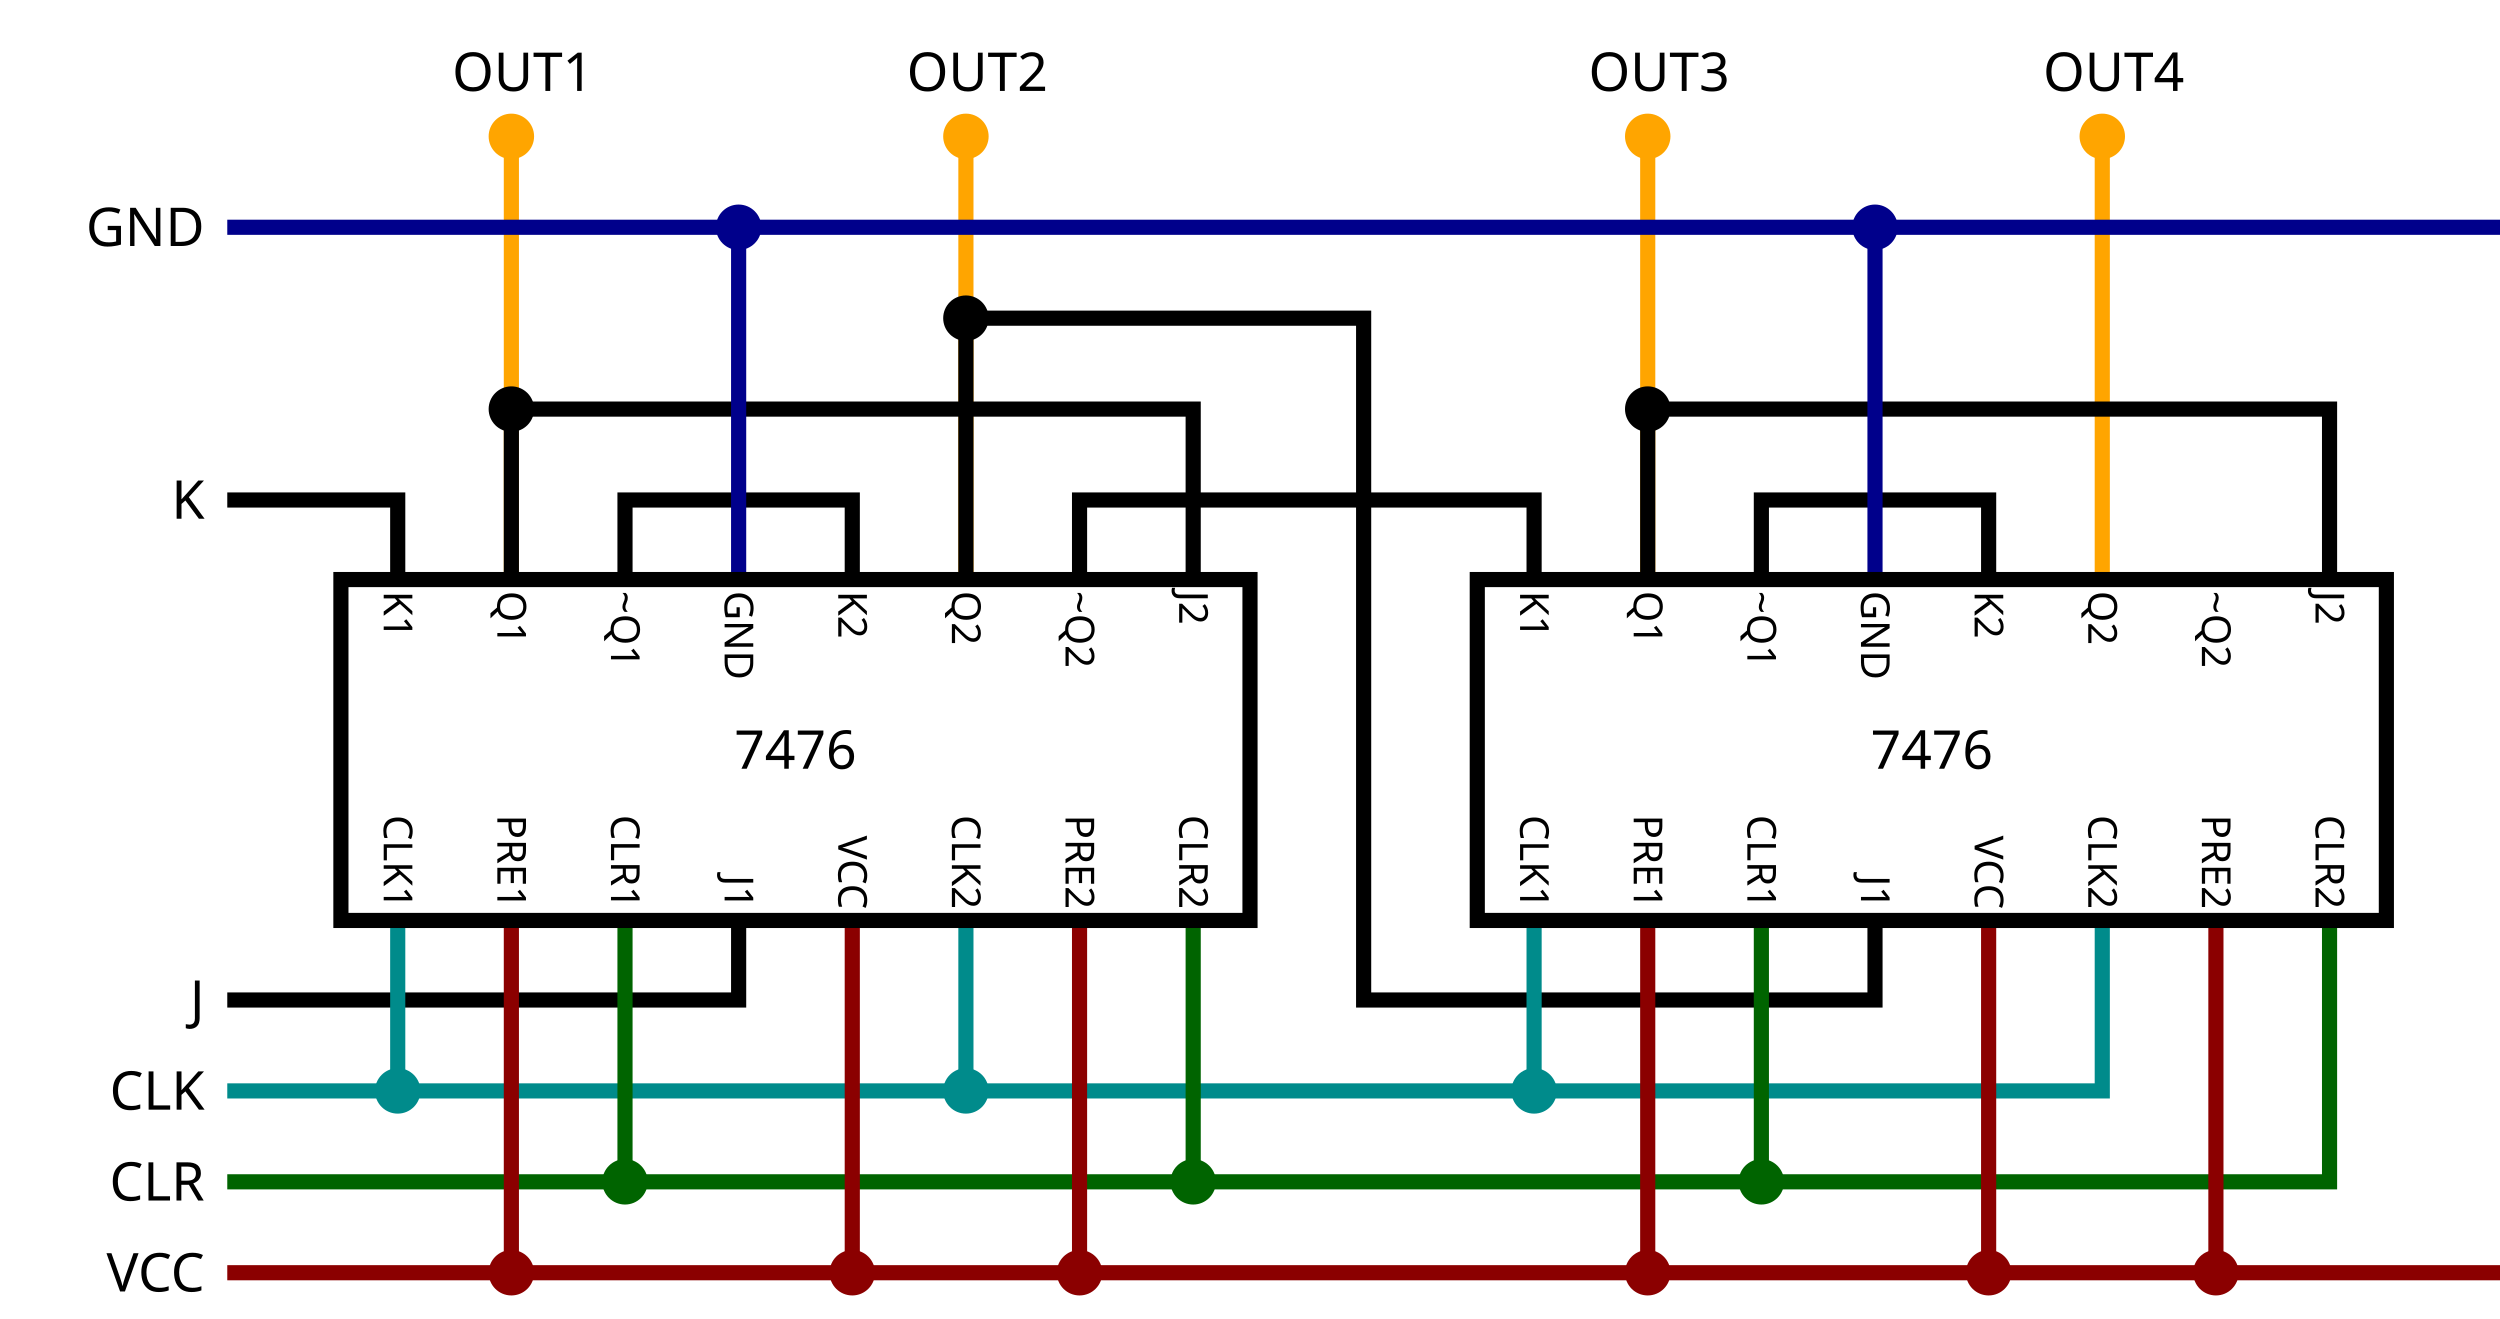
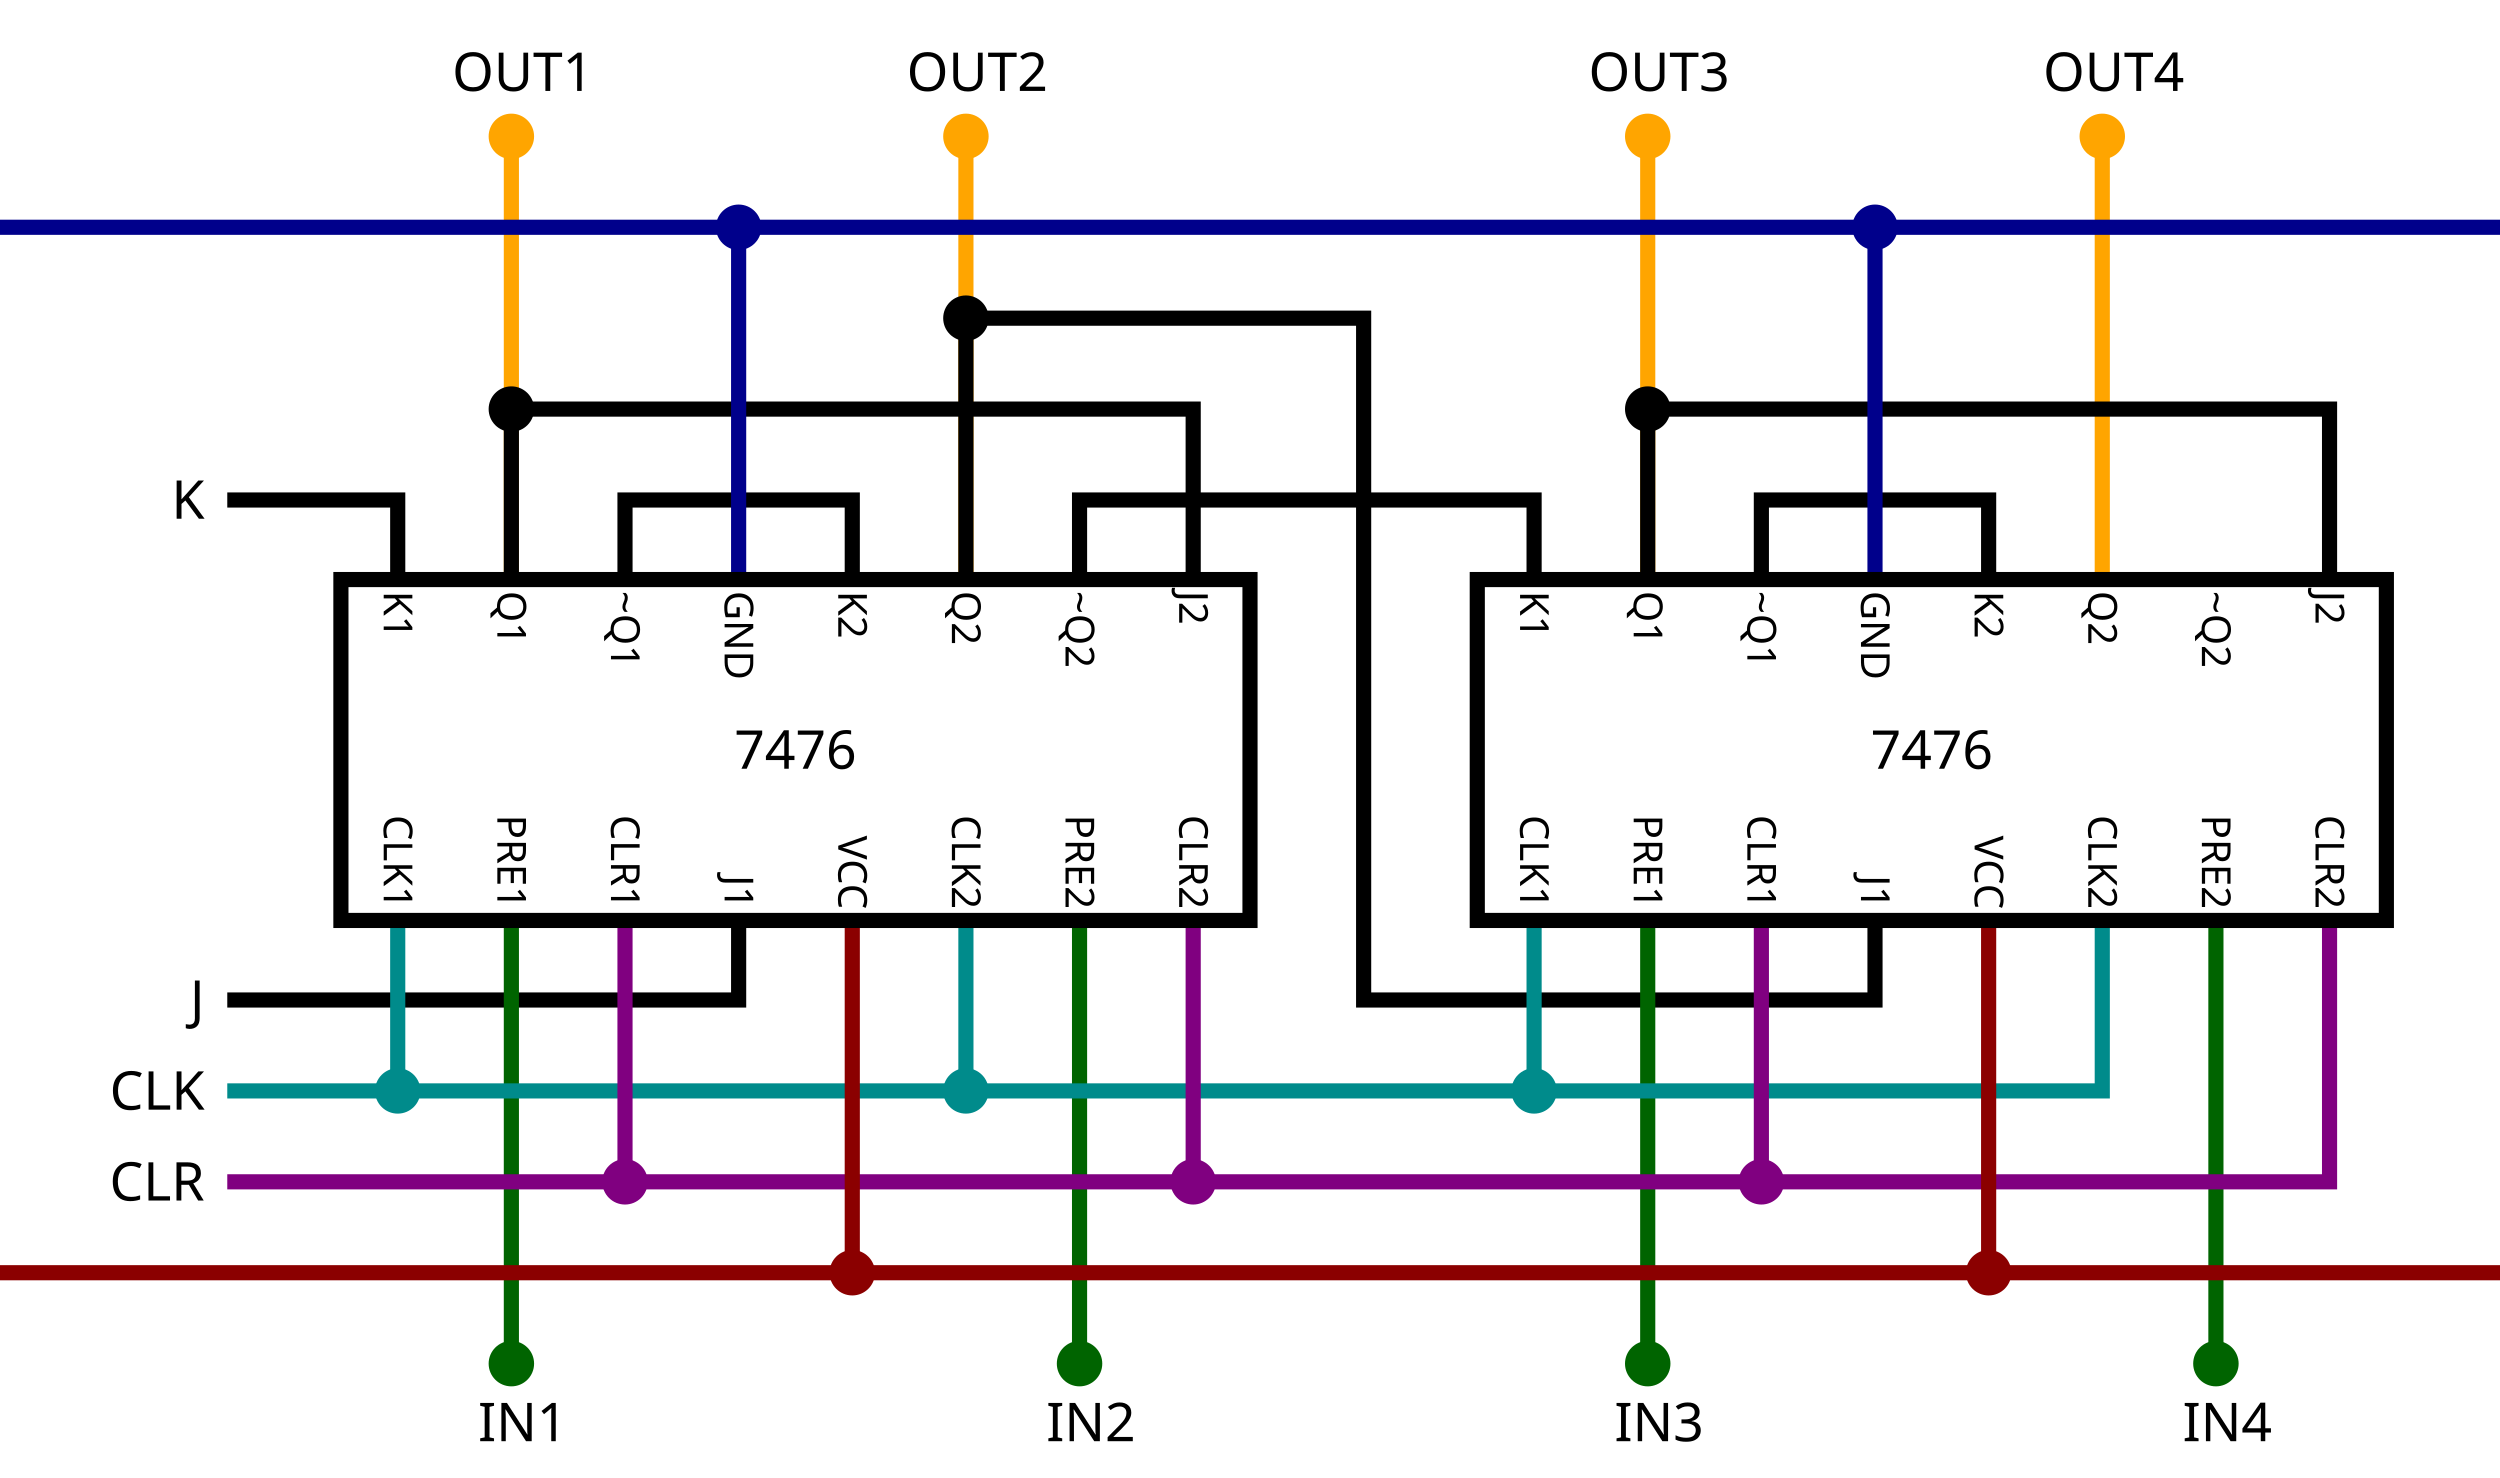
- <svg xmlns="http://www.w3.org/2000/svg" xmlns:xlink="http://www.w3.org/1999/xlink" version="1.2" width="330mm" height="174mm" viewBox="0 0 330 174" stroke="none" fill="#000000" stroke-width="0.3" font-size="3.88">
-   <g stroke-width="2" stroke="#000000" id="img-91192aa1-1">
-     <g stroke-width="0" font-family="Helvetica-Bold" font-size="7.06" id="img-91192aa1-2">
+ <svg xmlns="http://www.w3.org/2000/svg" xmlns:xlink="http://www.w3.org/1999/xlink" version="1.2" width="330mm" height="195mm" viewBox="0 0 330 195" stroke="none" fill="#000000" stroke-width="0.3" font-size="3.88">
+   <g stroke-width="2" stroke="#000000" id="img-f47f0e2c-1">
+     <g stroke-width="0" font-family="Helvetica-Bold" font-size="7.06" id="img-f47f0e2c-2">
+       <text x="294" y="186" text-anchor="middle" dy="0.6em">IN4</text>
+       <text x="219" y="186" text-anchor="middle" dy="0.6em">IN3</text>
+       <text x="144" y="186" text-anchor="middle" dy="0.6em">IN2</text>
+       <text x="69" y="186" text-anchor="middle" dy="0.6em">IN1</text>
      <text x="279" y="12" text-anchor="middle">OUT4</text>
      <text x="219" y="12" text-anchor="middle">OUT3</text>
      <text x="129" y="12" text-anchor="middle">OUT2</text>
      <text x="69" y="12" text-anchor="middle">OUT1</text>
-       <text x="27" y="30" text-anchor="end" dy="0.35em">GND</text>
      <text x="27" y="66" text-anchor="end" dy="0.35em">K</text>
      <text x="27" y="132" text-anchor="end" dy="0.35em">J</text>
      <text x="27" y="144" text-anchor="end" dy="0.35em">CLK</text>
      <text x="27" y="156" text-anchor="end" dy="0.35em">CLR</text>
-       <text x="27" y="168" text-anchor="end" dy="0.35em">VCC</text>
-     </g>
-     <g stroke="#FFA500" id="img-91192aa1-3">
+     </g>
+     <g stroke="#FFA500" id="img-f47f0e2c-3">
      <path fill="none" d="M277.5,76.5 L 277.5 18" />
      <path fill="none" d="M217.5,76.5 L 217.5 18" />
      <path fill="none" d="M127.5,76.5 L 127.5 18" />
      <path fill="none" d="M67.5,76.5 L 67.5 18" />
-       <g stroke-width="0" fill="#FFA500" id="img-91192aa1-4">
-         <use xlink:href="#img-91192aa1-5" x="277.5" y="18" />
-         <use xlink:href="#img-91192aa1-6" x="217.5" y="18" />
-         <use xlink:href="#img-91192aa1-7" x="127.5" y="18" />
-         <use xlink:href="#img-91192aa1-8" x="67.5" y="18" />
-       </g>
-       <g stroke-width="0" fill="#000000" id="img-91192aa1-9">
-         <use xlink:href="#img-91192aa1-10" x="217.5" y="54" />
-         <use xlink:href="#img-91192aa1-11" x="127.5" y="42" />
-         <use xlink:href="#img-91192aa1-12" x="67.5" y="54" />
+       <g stroke-width="0" fill="#FFA500" id="img-f47f0e2c-4">
+         <use xlink:href="#img-f47f0e2c-5" x="277.5" y="18" />
+         <use xlink:href="#img-f47f0e2c-6" x="217.5" y="18" />
+         <use xlink:href="#img-f47f0e2c-7" x="127.5" y="18" />
+         <use xlink:href="#img-f47f0e2c-8" x="67.5" y="18" />
+       </g>
+       <g stroke-width="0" fill="#000000" id="img-f47f0e2c-9">
+         <use xlink:href="#img-f47f0e2c-10" x="217.5" y="54" />
+         <use xlink:href="#img-f47f0e2c-11" x="127.5" y="42" />
+         <use xlink:href="#img-f47f0e2c-12" x="67.5" y="54" />
      </g>
    </g>
    <path fill="none" d="M247.5,121.5 L 247.5 132 180 132 180 42 127.5 42 127.5 76.5" />
    <path fill="none" d="M307.5,76.5 L 307.5 54 217.5 54 217.5 76.5" />
    <path fill="none" d="M157.5,76.5 L 157.5 54 67.5 54 67.5 76.5" />
    <path fill="none" d="M232.5,76.5 L 232.5 66 262.5 66 262.5 76.5" />
    <path fill="none" d="M142.5,76.5 L 142.5 66 202.5 66 202.5 76.5" />
    <path fill="none" d="M82.5,76.5 L 82.5 66 112.5 66 112.5 76.5" />
    <path fill="none" d="M52.5,76.5 L 52.5 66 30 66" />
    <path fill="none" d="M97.5,121.5 L 97.5 132 30 132" />
-     <g stroke="#008B8B" id="img-91192aa1-13">
+     <g stroke="#006400" id="img-f47f0e2c-13">
+       <path fill="none" d="M142.5,121.5 L 142.5 180" />
+       <path fill="none" d="M67.5,121.5 L 67.5 180" />
+       <path fill="none" d="M292.5,121.5 L 292.5 180" />
+       <path fill="none" d="M217.5,121.5 L 217.5 180" />
+       <g stroke-width="0" fill="#006400" id="img-f47f0e2c-14">
+         <use xlink:href="#img-f47f0e2c-15" x="292.5" y="180" />
+         <use xlink:href="#img-f47f0e2c-16" x="217.5" y="180" />
+         <use xlink:href="#img-f47f0e2c-17" x="142.5" y="180" />
+         <use xlink:href="#img-f47f0e2c-18" x="67.5" y="180" />
+       </g>
+     </g>
+     <g stroke="#008B8B" id="img-f47f0e2c-19">
      <path fill="none" d="M277.5,121.5 L 277.5 144 30 144" />
      <path fill="none" d="M202.5,121.5 L 202.5 144" />
      <path fill="none" d="M127.5,121.5 L 127.5 144" />
      <path fill="none" d="M52.5,121.5 L 52.5 144" />
-       <g stroke-width="0" fill="#008B8B" id="img-91192aa1-14">
-         <use xlink:href="#img-91192aa1-15" x="202.5" y="144" />
-         <use xlink:href="#img-91192aa1-16" x="127.5" y="144" />
-         <use xlink:href="#img-91192aa1-17" x="52.5" y="144" />
-       </g>
-     </g>
-     <g stroke="#006400" id="img-91192aa1-18">
+       <g stroke-width="0" fill="#008B8B" id="img-f47f0e2c-20">
+         <use xlink:href="#img-f47f0e2c-21" x="202.5" y="144" />
+         <use xlink:href="#img-f47f0e2c-22" x="127.5" y="144" />
+         <use xlink:href="#img-f47f0e2c-23" x="52.5" y="144" />
+       </g>
+     </g>
+     <g stroke="#800080" id="img-f47f0e2c-24">
      <path fill="none" d="M307.5,121.5 L 307.5 156 30 156" />
      <path fill="none" d="M232.5,121.5 L 232.5 156" />
      <path fill="none" d="M157.5,121.5 L 157.5 156" />
      <path fill="none" d="M82.5,121.5 L 82.5 156" />
-       <g stroke-width="0" fill="#006400" id="img-91192aa1-19">
-         <use xlink:href="#img-91192aa1-20" x="232.5" y="156" />
-         <use xlink:href="#img-91192aa1-21" x="157.5" y="156" />
-         <use xlink:href="#img-91192aa1-22" x="82.5" y="156" />
-       </g>
-     </g>
-     <g stroke="#00008B" id="img-91192aa1-23">
+       <g stroke-width="0" fill="#800080" id="img-f47f0e2c-25">
+         <use xlink:href="#img-f47f0e2c-26" x="232.5" y="156" />
+         <use xlink:href="#img-f47f0e2c-27" x="157.5" y="156" />
+         <use xlink:href="#img-f47f0e2c-28" x="82.5" y="156" />
+       </g>
+     </g>
+     <g stroke="#00008B" id="img-f47f0e2c-29">
      <path fill="none" d="M247.5,76.5 L 247.5 30" />
      <path fill="none" d="M97.5,76.5 L 97.5 30" />
-       <path fill="none" d="M30,30 L 330 30" />
-       <g stroke-width="0" fill="#00008B" id="img-91192aa1-24">
-         <use xlink:href="#img-91192aa1-25" x="247.5" y="30" />
-         <use xlink:href="#img-91192aa1-26" x="97.5" y="30" />
-       </g>
-     </g>
-     <g stroke="#8B0000" id="img-91192aa1-27">
-       <path fill="none" d="M292.5,121.5 L 292.5 168" />
-       <path fill="none" d="M142.5,121.5 L 142.5 168" />
+       <path fill="none" d="M0,30 L 330 30" />
+       <g stroke-width="0" fill="#00008B" id="img-f47f0e2c-30">
+         <use xlink:href="#img-f47f0e2c-31" x="247.5" y="30" />
+         <use xlink:href="#img-f47f0e2c-32" x="97.5" y="30" />
+       </g>
+     </g>
+     <g stroke="#8B0000" id="img-f47f0e2c-33">
      <path fill="none" d="M262.5,121.5 L 262.5 168" />
      <path fill="none" d="M112.5,121.5 L 112.5 168" />
-       <path fill="none" d="M217.5,121.5 L 217.5 168" />
-       <path fill="none" d="M67.5,121.5 L 67.5 168" />
-       <path fill="none" d="M30,168 L 330 168" />
-       <g stroke-width="0" fill="#8B0000" id="img-91192aa1-28">
-         <use xlink:href="#img-91192aa1-29" x="292.5" y="168" />
-         <use xlink:href="#img-91192aa1-30" x="142.5" y="168" />
-         <use xlink:href="#img-91192aa1-31" x="262.5" y="168" />
-         <use xlink:href="#img-91192aa1-32" x="112.5" y="168" />
-         <use xlink:href="#img-91192aa1-33" x="217.5" y="168" />
-         <use xlink:href="#img-91192aa1-34" x="67.5" y="168" />
-       </g>
-     </g>
-     <g fill="#000000" fill-opacity="0.000" id="img-91192aa1-35">
+       <path fill="none" d="M0,168 L 330 168" />
+       <g stroke-width="0" fill="#8B0000" id="img-f47f0e2c-34">
+         <use xlink:href="#img-f47f0e2c-35" x="262.5" y="168" />
+         <use xlink:href="#img-f47f0e2c-36" x="112.5" y="168" />
+       </g>
+     </g>
+     <g fill="#000000" fill-opacity="0.000" id="img-f47f0e2c-37">
      <rect x="195" y="76.5" width="120" height="45" />
    </g>
-     <g fill="#000000" font-family="Helvetica-Bold" font-size="7.06" stroke-width="0" id="img-91192aa1-36">
+     <g fill="#000000" font-family="Helvetica-Bold" font-size="7.06" stroke-width="0" id="img-f47f0e2c-38">
      <text x="255" y="99" text-anchor="middle" dy="0.35em">7476</text>
    </g>
-     <g fill="#000000" font-family="Helvetica-Bold" font-size="5.29" stroke-width="0" id="img-91192aa1-37">
+     <g fill="#000000" font-family="Helvetica-Bold" font-size="5.29" stroke-width="0" id="img-f47f0e2c-39">
      <text x="307.5" y="120" text-anchor="end" dy="0.35em" transform="rotate(90, 307.5, 120)">CLR2</text>
      <text x="292.5" y="120" text-anchor="end" dy="0.35em" transform="rotate(90, 292.5, 120)">PRE2</text>
      <text x="277.5" y="120" text-anchor="end" dy="0.35em" transform="rotate(90, 277.5, 120)">CLK2</text>
      <text x="262.5" y="120" text-anchor="end" dy="0.35em" transform="rotate(90, 262.5, 120)">VCC</text>
      <text x="247.5" y="120" text-anchor="end" dy="0.35em" transform="rotate(90, 247.5, 120)">J1</text>
      <text x="232.5" y="120" text-anchor="end" dy="0.35em" transform="rotate(90, 232.5, 120)">CLR1</text>
      <text x="217.5" y="120" text-anchor="end" dy="0.35em" transform="rotate(90, 217.5, 120)">PRE1</text>
      <text x="202.5" y="120" text-anchor="end" dy="0.35em" transform="rotate(90, 202.5, 120)">CLK1</text>
      <text x="307.5" y="78" dy="0.35em" transform="rotate(90, 307.5, 78)">J2</text>
      <text x="292.5" y="78" dy="0.35em" transform="rotate(90, 292.5, 78)">~Q2</text>
      <text x="277.5" y="78" dy="0.35em" transform="rotate(90, 277.5, 78)">Q2</text>
      <text x="262.5" y="78" dy="0.35em" transform="rotate(90, 262.5, 78)">K2</text>
      <text x="247.5" y="78" dy="0.35em" transform="rotate(90, 247.5, 78)">GND</text>
      <text x="232.5" y="78" dy="0.35em" transform="rotate(90, 232.5, 78)">~Q1</text>
      <text x="217.5" y="78" dy="0.35em" transform="rotate(90, 217.5, 78)">Q1</text>
      <text x="202.5" y="78" dy="0.35em" transform="rotate(90, 202.5, 78)">K1</text>
    </g>
-     <g fill="#000000" fill-opacity="0.000" id="img-91192aa1-38">
+     <g fill="#000000" fill-opacity="0.000" id="img-f47f0e2c-40">
      <rect x="45" y="76.5" width="120" height="45" />
    </g>
-     <g fill="#000000" font-family="Helvetica-Bold" font-size="7.06" stroke-width="0" id="img-91192aa1-39">
+     <g fill="#000000" font-family="Helvetica-Bold" font-size="7.06" stroke-width="0" id="img-f47f0e2c-41">
      <text x="105" y="99" text-anchor="middle" dy="0.35em">7476</text>
    </g>
-     <g fill="#000000" font-family="Helvetica-Bold" font-size="5.29" stroke-width="0" id="img-91192aa1-40">
+     <g fill="#000000" font-family="Helvetica-Bold" font-size="5.29" stroke-width="0" id="img-f47f0e2c-42">
      <text x="157.5" y="120" text-anchor="end" dy="0.35em" transform="rotate(90, 157.5, 120)">CLR2</text>
      <text x="142.5" y="120" text-anchor="end" dy="0.35em" transform="rotate(90, 142.5, 120)">PRE2</text>
      <text x="127.5" y="120" text-anchor="end" dy="0.35em" transform="rotate(90, 127.5, 120)">CLK2</text>
      <text x="112.5" y="120" text-anchor="end" dy="0.35em" transform="rotate(90, 112.5, 120)">VCC</text>
      <text x="97.5" y="120" text-anchor="end" dy="0.35em" transform="rotate(90, 97.5, 120)">J1</text>
      <text x="82.5" y="120" text-anchor="end" dy="0.35em" transform="rotate(90, 82.5, 120)">CLR1</text>
      <text x="67.5" y="120" text-anchor="end" dy="0.35em" transform="rotate(90, 67.5, 120)">PRE1</text>
      <text x="52.5" y="120" text-anchor="end" dy="0.35em" transform="rotate(90, 52.5, 120)">CLK1</text>
      <text x="157.5" y="78" dy="0.35em" transform="rotate(90, 157.5, 78)">J2</text>
      <text x="142.5" y="78" dy="0.35em" transform="rotate(90, 142.5, 78)">~Q2</text>
      <text x="127.5" y="78" dy="0.35em" transform="rotate(90, 127.5, 78)">Q2</text>
      <text x="112.5" y="78" dy="0.35em" transform="rotate(90, 112.5, 78)">K2</text>
      <text x="97.5" y="78" dy="0.35em" transform="rotate(90, 97.5, 78)">GND</text>
      <text x="82.5" y="78" dy="0.35em" transform="rotate(90, 82.5, 78)">~Q1</text>
      <text x="67.5" y="78" dy="0.35em" transform="rotate(90, 67.5, 78)">Q1</text>
      <text x="52.5" y="78" dy="0.35em" transform="rotate(90, 52.5, 78)">K1</text>
    </g>
  </g>
  <defs>
-     <g id="img-91192aa1-5">
-       <circle cx="0" cy="0" r="3" />
-     </g>
-     <g id="img-91192aa1-6">
-       <circle cx="0" cy="0" r="3" />
-     </g>
-     <g id="img-91192aa1-7">
-       <circle cx="0" cy="0" r="3" />
-     </g>
-     <g id="img-91192aa1-8">
-       <circle cx="0" cy="0" r="3" />
-     </g>
-     <g id="img-91192aa1-10">
-       <circle cx="0" cy="0" r="3" />
-     </g>
-     <g id="img-91192aa1-11">
-       <circle cx="0" cy="0" r="3" />
-     </g>
-     <g id="img-91192aa1-12">
-       <circle cx="0" cy="0" r="3" />
-     </g>
-     <g id="img-91192aa1-15">
-       <circle cx="0" cy="0" r="3" />
-     </g>
-     <g id="img-91192aa1-16">
-       <circle cx="0" cy="0" r="3" />
-     </g>
-     <g id="img-91192aa1-17">
-       <circle cx="0" cy="0" r="3" />
-     </g>
-     <g id="img-91192aa1-20">
-       <circle cx="0" cy="0" r="3" />
-     </g>
-     <g id="img-91192aa1-21">
-       <circle cx="0" cy="0" r="3" />
-     </g>
-     <g id="img-91192aa1-22">
-       <circle cx="0" cy="0" r="3" />
-     </g>
-     <g id="img-91192aa1-25">
-       <circle cx="0" cy="0" r="3" />
-     </g>
-     <g id="img-91192aa1-26">
-       <circle cx="0" cy="0" r="3" />
-     </g>
-     <g id="img-91192aa1-29">
-       <circle cx="0" cy="0" r="3" />
-     </g>
-     <g id="img-91192aa1-30">
-       <circle cx="0" cy="0" r="3" />
-     </g>
-     <g id="img-91192aa1-31">
-       <circle cx="0" cy="0" r="3" />
-     </g>
-     <g id="img-91192aa1-32">
-       <circle cx="0" cy="0" r="3" />
-     </g>
-     <g id="img-91192aa1-33">
-       <circle cx="0" cy="0" r="3" />
-     </g>
-     <g id="img-91192aa1-34">
+     <g id="img-f47f0e2c-5">
+       <circle cx="0" cy="0" r="3" />
+     </g>
+     <g id="img-f47f0e2c-6">
+       <circle cx="0" cy="0" r="3" />
+     </g>
+     <g id="img-f47f0e2c-7">
+       <circle cx="0" cy="0" r="3" />
+     </g>
+     <g id="img-f47f0e2c-8">
+       <circle cx="0" cy="0" r="3" />
+     </g>
+     <g id="img-f47f0e2c-10">
+       <circle cx="0" cy="0" r="3" />
+     </g>
+     <g id="img-f47f0e2c-11">
+       <circle cx="0" cy="0" r="3" />
+     </g>
+     <g id="img-f47f0e2c-12">
+       <circle cx="0" cy="0" r="3" />
+     </g>
+     <g id="img-f47f0e2c-15">
+       <circle cx="0" cy="0" r="3" />
+     </g>
+     <g id="img-f47f0e2c-16">
+       <circle cx="0" cy="0" r="3" />
+     </g>
+     <g id="img-f47f0e2c-17">
+       <circle cx="0" cy="0" r="3" />
+     </g>
+     <g id="img-f47f0e2c-18">
+       <circle cx="0" cy="0" r="3" />
+     </g>
+     <g id="img-f47f0e2c-21">
+       <circle cx="0" cy="0" r="3" />
+     </g>
+     <g id="img-f47f0e2c-22">
+       <circle cx="0" cy="0" r="3" />
+     </g>
+     <g id="img-f47f0e2c-23">
+       <circle cx="0" cy="0" r="3" />
+     </g>
+     <g id="img-f47f0e2c-26">
+       <circle cx="0" cy="0" r="3" />
+     </g>
+     <g id="img-f47f0e2c-27">
+       <circle cx="0" cy="0" r="3" />
+     </g>
+     <g id="img-f47f0e2c-28">
+       <circle cx="0" cy="0" r="3" />
+     </g>
+     <g id="img-f47f0e2c-31">
+       <circle cx="0" cy="0" r="3" />
+     </g>
+     <g id="img-f47f0e2c-32">
+       <circle cx="0" cy="0" r="3" />
+     </g>
+     <g id="img-f47f0e2c-35">
+       <circle cx="0" cy="0" r="3" />
+     </g>
+     <g id="img-f47f0e2c-36">
      <circle cx="0" cy="0" r="3" />
    </g>
  </defs>
</svg>
